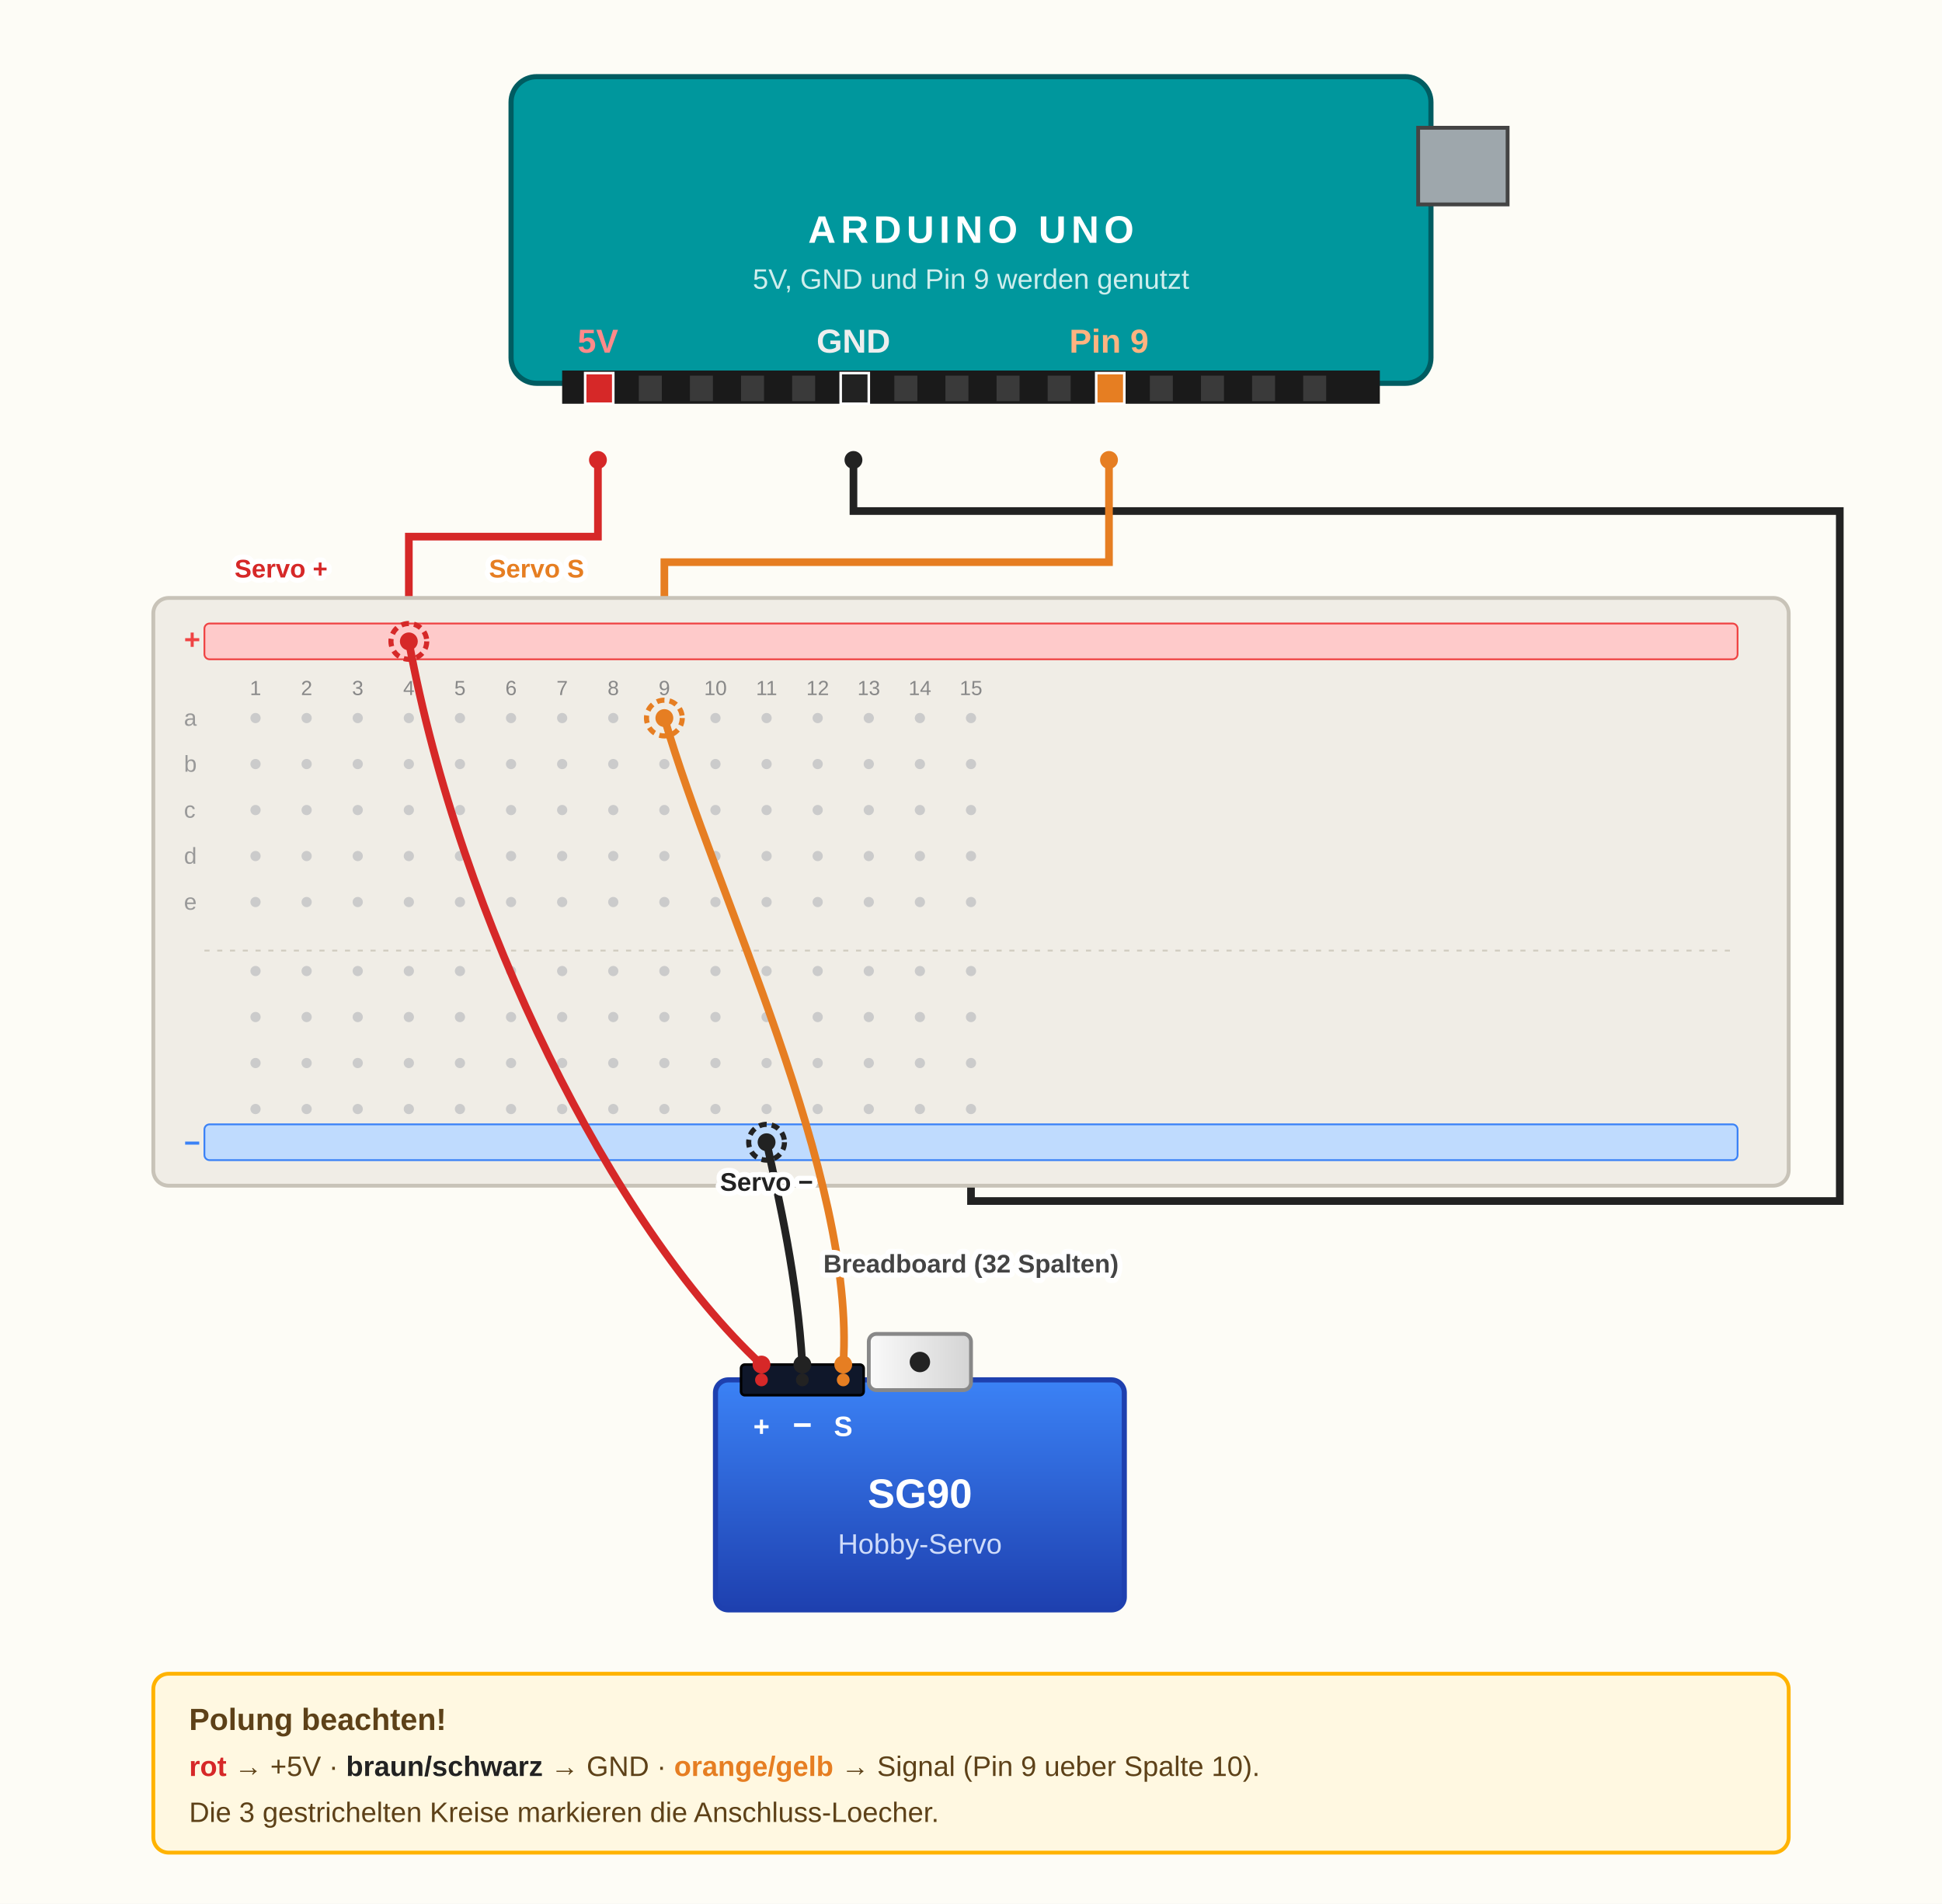
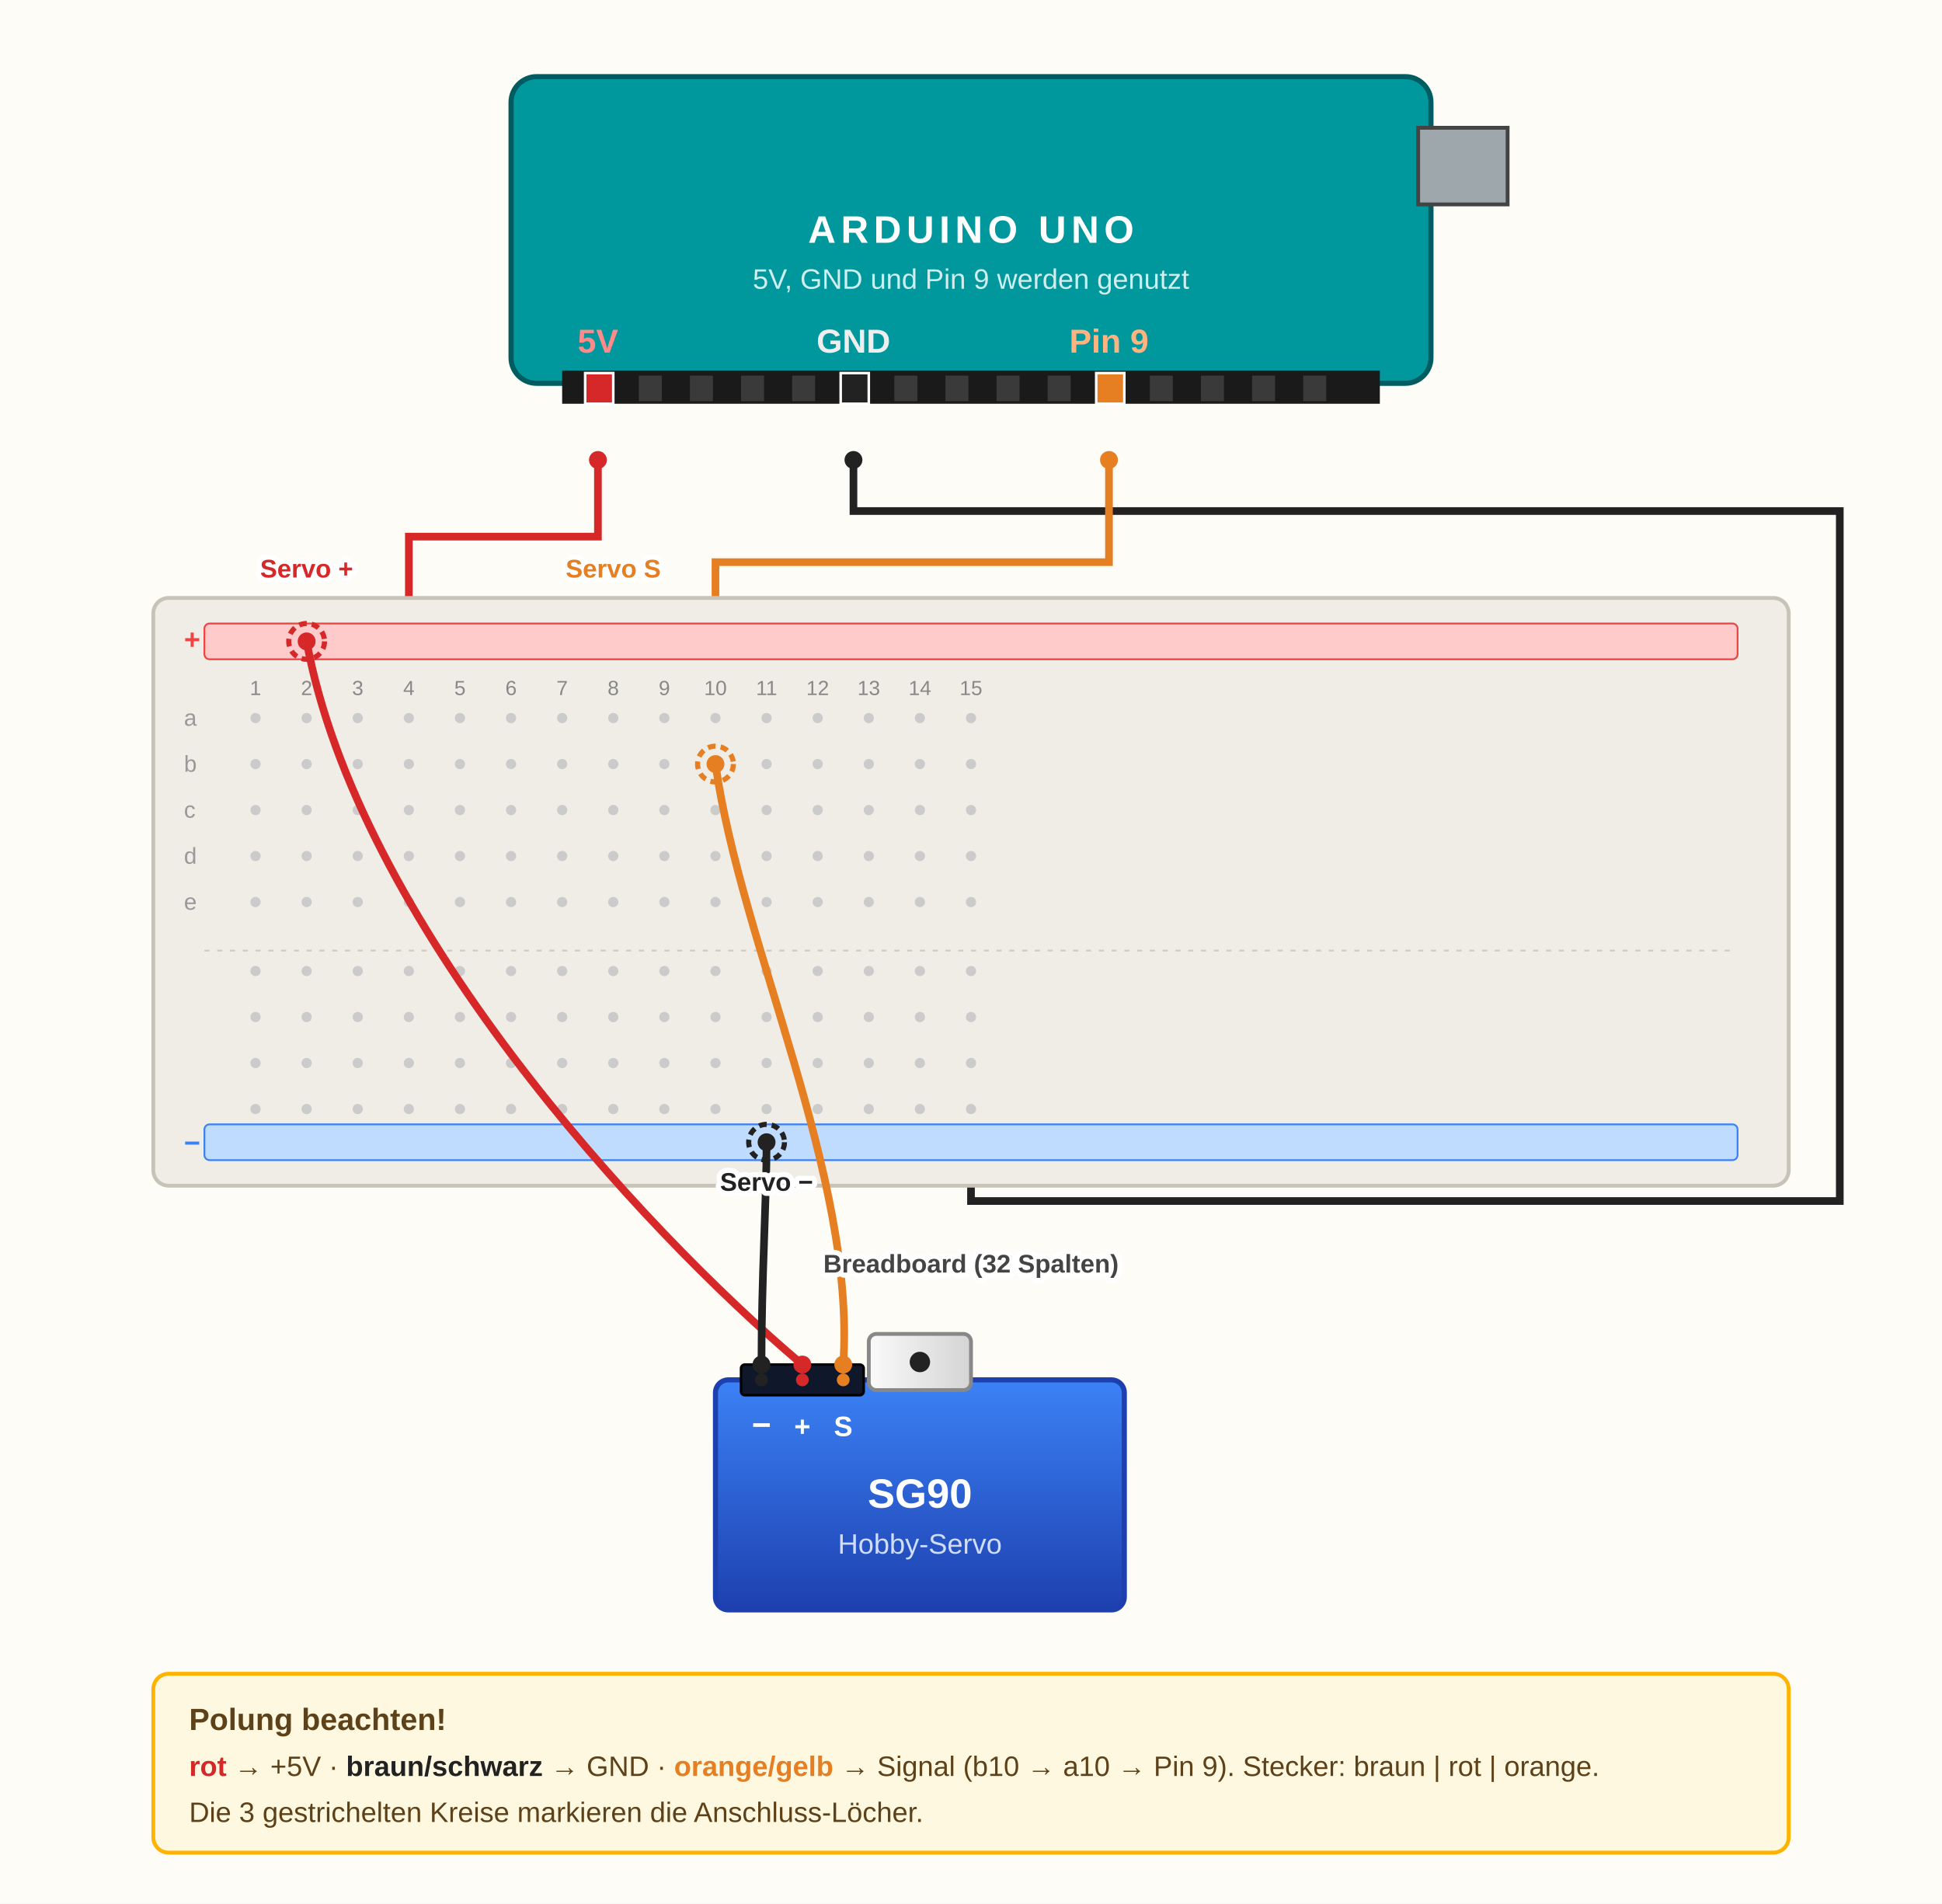
<svg xmlns="http://www.w3.org/2000/svg" viewBox="0 0 760 745" width="100%" style="max-width: 760px; height: auto; font-family: 'Helvetica Neue', Arial, sans-serif;">
  <defs>
    <linearGradient id="servoBody" x1="0" x2="0" y1="0" y2="1">
      <stop offset="0%" stop-color="#3b82f6" />
      <stop offset="100%" stop-color="#1e40af" />
    </linearGradient>
    <linearGradient id="servoArm" x1="0" x2="1" y1="0" y2="0">
      <stop offset="0%" stop-color="#fafafa" />
      <stop offset="100%" stop-color="#d4d4d4" />
    </linearGradient>
  </defs>
  <rect width="760" height="745" fill="#fdfcf6" />
  <g id="arduino" transform="translate(200, 30)">
    <rect x="0" y="0" width="360" height="120" rx="10" fill="#00979d" stroke="#005c61" stroke-width="2" />
    <rect x="355" y="20" width="35" height="30" fill="#9ea7ac" stroke="#444" stroke-width="1.5" />
    <text x="180" y="65" text-anchor="middle" fill="#fff" font-weight="bold" font-size="15" letter-spacing="2">ARDUINO UNO</text>
    <text x="180" y="83" text-anchor="middle" fill="#cfeeed" font-size="11">5V, GND und Pin 9 werden genutzt</text>
    <text x="34" y="108" text-anchor="middle" font-size="13" font-weight="bold" fill="#ff8a8a">5V</text>
    <text x="134" y="108" text-anchor="middle" font-size="13" font-weight="bold" fill="#eeeeee">GND</text>
    <text x="234" y="108" text-anchor="middle" font-size="13" font-weight="bold" fill="#ffb380">Pin 9</text>
    <rect x="20" y="115" width="320" height="13" fill="#1a1a1a" />
    <g fill="#3a3a3a">
      <rect x="30" y="117" width="9" height="10" />
      <rect x="50" y="117" width="9" height="10" />
      <rect x="70" y="117" width="9" height="10" />
      <rect x="90" y="117" width="9" height="10" />
      <rect x="110" y="117" width="9" height="10" />
      <rect x="130" y="117" width="9" height="10" />
      <rect x="150" y="117" width="9" height="10" />
      <rect x="170" y="117" width="9" height="10" />
      <rect x="190" y="117" width="9" height="10" />
      <rect x="210" y="117" width="9" height="10" />
      <rect x="230" y="117" width="9" height="10" />
      <rect x="250" y="117" width="9" height="10" />
      <rect x="270" y="117" width="9" height="10" />
      <rect x="290" y="117" width="9" height="10" />
      <rect x="310" y="117" width="9" height="10" />
    </g>
    <rect x="29" y="116" width="11" height="12" fill="#d62828" stroke="#fff" stroke-width="1" />
    <rect x="129" y="116" width="11" height="12" fill="#222" stroke="#fff" stroke-width="1" />
    <rect x="229" y="116" width="11" height="12" fill="#E67E22" stroke="#fff" stroke-width="1" />
  </g>
  <path d="M 234 180 L 234 210 L 160 210 L 160 244" stroke="#d62828" stroke-width="3" fill="none" stroke-linecap="round" />
  <circle cx="234" cy="180" r="3.5" fill="#d62828" />
  <circle cx="160" cy="244" r="3.5" fill="#d62828" />
  <path d="M 334 180 L 334 200 L 720 200 L 720 470 L 380 470 L 380 444" stroke="#222" stroke-width="3" fill="none" stroke-linecap="round" />
  <circle cx="334" cy="180" r="3.5" fill="#222" />
  <circle cx="380" cy="444" r="6" fill="#222" stroke="#fff" stroke-width="1.5" />
-   <path d="M 434 180 L 434 220 L 260 220 L 260 281" stroke="#E67E22" stroke-width="3" fill="none" stroke-linecap="round" />
+   <path d="M 434 180 L 434 220 L 280 220 L 280 281" stroke="#E67E22" stroke-width="3" fill="none" stroke-linecap="round" />
  <circle cx="434" cy="180" r="3.5" fill="#E67E22" />
-   <circle cx="260" cy="281" r="3.5" fill="#E67E22" />
+   <circle cx="280" cy="281" r="3.5" fill="#E67E22" />
  <g id="breadboard" transform="translate(60, 234)">
    <rect x="0" y="0" width="640" height="230" rx="6" fill="#f0ede6" stroke="#c8c3b8" stroke-width="1.5" />
    <rect x="20" y="10" width="600" height="14" rx="2" fill="#FECACA" stroke="#EF4444" stroke-width="0.7" />
    <text x="12" y="20" font-size="11" font-weight="bold" fill="#EF4444">+</text>
    <rect x="20" y="206" width="600" height="14" rx="2" fill="#BFDBFE" stroke="#3B82F6" stroke-width="0.7" />
    <text x="12" y="217" font-size="11" font-weight="bold" fill="#3B82F6">−</text>
    <g font-size="8" fill="#888" text-anchor="middle">
      <text x="40" y="38">1</text>
      <text x="60" y="38">2</text>
      <text x="80" y="38">3</text>
      <text x="100" y="38">4</text>
      <text x="120" y="38">5</text>
      <text x="140" y="38">6</text>
      <text x="160" y="38">7</text>
      <text x="180" y="38">8</text>
      <text x="200" y="38">9</text>
      <text x="220" y="38">10</text>
      <text x="240" y="38">11</text>
      <text x="260" y="38">12</text>
      <text x="280" y="38">13</text>
      <text x="300" y="38">14</text>
      <text x="320" y="38">15</text>
    </g>
    <g font-size="9" fill="#999">
      <text x="12" y="50">a</text>
      <text x="12" y="68">b</text>
      <text x="12" y="86">c</text>
      <text x="12" y="104">d</text>
      <text x="12" y="122">e</text>
    </g>
    <g fill="#cbcbcb">
      <circle cx="40" cy="47" r="2" />
      <circle cx="60" cy="47" r="2" />
      <circle cx="80" cy="47" r="2" />
      <circle cx="100" cy="47" r="2" />
      <circle cx="120" cy="47" r="2" />
      <circle cx="140" cy="47" r="2" />
      <circle cx="160" cy="47" r="2" />
      <circle cx="180" cy="47" r="2" />
      <circle cx="200" cy="47" r="2" />
      <circle cx="220" cy="47" r="2" />
      <circle cx="240" cy="47" r="2" />
      <circle cx="260" cy="47" r="2" />
      <circle cx="280" cy="47" r="2" />
      <circle cx="300" cy="47" r="2" />
      <circle cx="320" cy="47" r="2" />
      <circle cx="40" cy="65" r="2" />
      <circle cx="60" cy="65" r="2" />
      <circle cx="80" cy="65" r="2" />
      <circle cx="100" cy="65" r="2" />
      <circle cx="120" cy="65" r="2" />
      <circle cx="140" cy="65" r="2" />
      <circle cx="160" cy="65" r="2" />
      <circle cx="180" cy="65" r="2" />
      <circle cx="200" cy="65" r="2" />
      <circle cx="220" cy="65" r="2" />
      <circle cx="240" cy="65" r="2" />
      <circle cx="260" cy="65" r="2" />
      <circle cx="280" cy="65" r="2" />
      <circle cx="300" cy="65" r="2" />
      <circle cx="320" cy="65" r="2" />
      <circle cx="40" cy="83" r="2" />
      <circle cx="60" cy="83" r="2" />
      <circle cx="80" cy="83" r="2" />
      <circle cx="100" cy="83" r="2" />
      <circle cx="120" cy="83" r="2" />
      <circle cx="140" cy="83" r="2" />
      <circle cx="160" cy="83" r="2" />
      <circle cx="180" cy="83" r="2" />
      <circle cx="200" cy="83" r="2" />
      <circle cx="220" cy="83" r="2" />
      <circle cx="240" cy="83" r="2" />
      <circle cx="260" cy="83" r="2" />
      <circle cx="280" cy="83" r="2" />
      <circle cx="300" cy="83" r="2" />
      <circle cx="320" cy="83" r="2" />
      <circle cx="40" cy="101" r="2" />
      <circle cx="60" cy="101" r="2" />
      <circle cx="80" cy="101" r="2" />
      <circle cx="100" cy="101" r="2" />
      <circle cx="120" cy="101" r="2" />
      <circle cx="140" cy="101" r="2" />
      <circle cx="160" cy="101" r="2" />
      <circle cx="180" cy="101" r="2" />
      <circle cx="200" cy="101" r="2" />
      <circle cx="220" cy="101" r="2" />
      <circle cx="240" cy="101" r="2" />
      <circle cx="260" cy="101" r="2" />
      <circle cx="280" cy="101" r="2" />
      <circle cx="300" cy="101" r="2" />
      <circle cx="320" cy="101" r="2" />
      <circle cx="40" cy="119" r="2" />
      <circle cx="60" cy="119" r="2" />
      <circle cx="80" cy="119" r="2" />
      <circle cx="100" cy="119" r="2" />
      <circle cx="120" cy="119" r="2" />
      <circle cx="140" cy="119" r="2" />
      <circle cx="160" cy="119" r="2" />
      <circle cx="180" cy="119" r="2" />
      <circle cx="200" cy="119" r="2" />
      <circle cx="220" cy="119" r="2" />
      <circle cx="240" cy="119" r="2" />
      <circle cx="260" cy="119" r="2" />
      <circle cx="280" cy="119" r="2" />
      <circle cx="300" cy="119" r="2" />
      <circle cx="320" cy="119" r="2" />
    </g>
    <line x1="20" y1="138" x2="620" y2="138" stroke="#d0ccc0" stroke-width="0.7" stroke-dasharray="2 3" />
    <g fill="#cbcbcb">
      <circle cx="40" cy="146" r="2" />
      <circle cx="60" cy="146" r="2" />
      <circle cx="80" cy="146" r="2" />
      <circle cx="100" cy="146" r="2" />
      <circle cx="120" cy="146" r="2" />
      <circle cx="140" cy="146" r="2" />
      <circle cx="160" cy="146" r="2" />
      <circle cx="180" cy="146" r="2" />
      <circle cx="200" cy="146" r="2" />
      <circle cx="220" cy="146" r="2" />
      <circle cx="240" cy="146" r="2" />
      <circle cx="260" cy="146" r="2" />
      <circle cx="280" cy="146" r="2" />
      <circle cx="300" cy="146" r="2" />
      <circle cx="320" cy="146" r="2" />
      <circle cx="40" cy="164" r="2" />
      <circle cx="60" cy="164" r="2" />
      <circle cx="80" cy="164" r="2" />
      <circle cx="100" cy="164" r="2" />
      <circle cx="120" cy="164" r="2" />
      <circle cx="140" cy="164" r="2" />
      <circle cx="160" cy="164" r="2" />
      <circle cx="180" cy="164" r="2" />
      <circle cx="200" cy="164" r="2" />
      <circle cx="220" cy="164" r="2" />
      <circle cx="240" cy="164" r="2" />
      <circle cx="260" cy="164" r="2" />
      <circle cx="280" cy="164" r="2" />
      <circle cx="300" cy="164" r="2" />
      <circle cx="320" cy="164" r="2" />
      <circle cx="40" cy="182" r="2" />
      <circle cx="60" cy="182" r="2" />
      <circle cx="80" cy="182" r="2" />
      <circle cx="100" cy="182" r="2" />
      <circle cx="120" cy="182" r="2" />
      <circle cx="140" cy="182" r="2" />
      <circle cx="160" cy="182" r="2" />
      <circle cx="180" cy="182" r="2" />
      <circle cx="200" cy="182" r="2" />
      <circle cx="220" cy="182" r="2" />
      <circle cx="240" cy="182" r="2" />
      <circle cx="260" cy="182" r="2" />
      <circle cx="280" cy="182" r="2" />
      <circle cx="300" cy="182" r="2" />
      <circle cx="320" cy="182" r="2" />
      <circle cx="40" cy="200" r="2" />
      <circle cx="60" cy="200" r="2" />
      <circle cx="80" cy="200" r="2" />
      <circle cx="100" cy="200" r="2" />
      <circle cx="120" cy="200" r="2" />
      <circle cx="140" cy="200" r="2" />
      <circle cx="160" cy="200" r="2" />
      <circle cx="180" cy="200" r="2" />
      <circle cx="200" cy="200" r="2" />
      <circle cx="220" cy="200" r="2" />
      <circle cx="240" cy="200" r="2" />
      <circle cx="260" cy="200" r="2" />
      <circle cx="280" cy="200" r="2" />
      <circle cx="300" cy="200" r="2" />
      <circle cx="320" cy="200" r="2" />
    </g>
-     <circle cx="100" cy="17" r="7" fill="none" stroke="#d62828" stroke-width="2" stroke-dasharray="3 2" />
-     <text x="50" y="-8" text-anchor="middle" font-size="10" font-weight="bold" fill="#d62828" stroke="white" stroke-width="4" stroke-linejoin="round" paint-order="stroke fill">Servo +</text>
+     <circle cx="60" cy="17" r="7" fill="none" stroke="#d62828" stroke-width="2" stroke-dasharray="3 2" />
+     <text x="60" y="-8" text-anchor="middle" font-size="10" font-weight="bold" fill="#d62828" stroke="white" stroke-width="4" stroke-linejoin="round" paint-order="stroke fill">Servo +</text>
    <circle cx="240" cy="213" r="7" fill="none" stroke="#222" stroke-width="2" stroke-dasharray="3 2" />
-     <circle cx="200" cy="47" r="7" fill="none" stroke="#E67E22" stroke-width="2" stroke-dasharray="3 2" />
-     <text x="150" y="-8" text-anchor="middle" font-size="10" font-weight="bold" fill="#E67E22" stroke="white" stroke-width="4" stroke-linejoin="round" paint-order="stroke fill">Servo S</text>
+     <circle cx="220" cy="65" r="7" fill="none" stroke="#E67E22" stroke-width="2" stroke-dasharray="3 2" />
+     <text x="180" y="-8" text-anchor="middle" font-size="10" font-weight="bold" fill="#E67E22" stroke="white" stroke-width="4" stroke-linejoin="round" paint-order="stroke fill">Servo S</text>
  </g>
  <g id="servo" transform="translate(280, 540)">
    <rect x="0" y="0" width="160" height="90" rx="5" fill="url(#servoBody)" stroke="#1e40af" stroke-width="2" />
    <text x="80" y="50" text-anchor="middle" font-size="16" font-weight="bold" fill="#fff">SG90</text>
    <text x="80" y="68" text-anchor="middle" font-size="11" fill="#cfdcfa">Hobby-Servo</text>
    <rect x="60" y="-18" width="40" height="22" rx="3" fill="url(#servoArm)" stroke="#888" stroke-width="1.5" />
    <circle cx="80" cy="-7" r="4" fill="#222" />
    <rect x="10" y="-6" width="48" height="12" rx="1.5" fill="#0f172a" stroke="#000" stroke-width="1" />
-     <circle cx="18" cy="0" r="2.5" fill="#d62828" />
-     <circle cx="34" cy="0" r="2.5" fill="#222" />
+     <circle cx="18" cy="0" r="2.5" fill="#222" />
+     <circle cx="34" cy="0" r="2.5" fill="#d62828" />
    <circle cx="50" cy="0" r="2.5" fill="#E67E22" />
-     <text x="18" y="22" text-anchor="middle" font-size="11" font-weight="bold" fill="#fff">+</text>
-     <text x="34" y="22" text-anchor="middle" font-size="13" font-weight="bold" fill="#fff">−</text>
+     <text x="18" y="22" text-anchor="middle" font-size="13" font-weight="bold" fill="#fff">−</text>
+     <text x="34" y="22" text-anchor="middle" font-size="11" font-weight="bold" fill="#fff">+</text>
    <text x="50" y="22" text-anchor="middle" font-size="11" font-weight="bold" fill="#fff">S</text>
  </g>
-   <path d="M 298 534 C 240 480, 180 360, 160 251" stroke="#d62828" stroke-width="3" fill="none" stroke-linecap="round" />
-   <circle cx="298" cy="534" r="3.5" fill="#d62828" />
-   <circle cx="160" cy="251" r="3.5" fill="#d62828" />
-   <path d="M 314 534 C 312 500, 305 470, 300 447" stroke="#222" stroke-width="3" fill="none" stroke-linecap="round" />
-   <circle cx="314" cy="534" r="3.5" fill="#222" />
+   <path d="M 314 534 C 250 480, 140 360, 120 251" stroke="#d62828" stroke-width="3" fill="none" stroke-linecap="round" />
+   <circle cx="314" cy="534" r="3.5" fill="#d62828" />
+   <circle cx="120" cy="251" r="3.5" fill="#d62828" />
+   <path d="M 298 534 C 298 500, 300 470, 300 447" stroke="#222" stroke-width="3" fill="none" stroke-linecap="round" />
+   <circle cx="298" cy="534" r="3.5" fill="#222" />
  <circle cx="300" cy="447" r="3.5" fill="#222" />
-   <path d="M 330 534 C 335 460, 280 350, 260 281" stroke="#E67E22" stroke-width="3" fill="none" stroke-linecap="round" />
+   <path d="M 330 534 C 335 460, 290 370, 280 299" stroke="#E67E22" stroke-width="3" fill="none" stroke-linecap="round" />
  <circle cx="330" cy="534" r="3.5" fill="#E67E22" />
-   <circle cx="260" cy="281" r="3.5" fill="#E67E22" />
+   <circle cx="280" cy="299" r="3.5" fill="#E67E22" />
  <text x="300" y="466" text-anchor="middle" font-size="10" font-weight="bold" fill="#222" stroke="white" stroke-width="4" stroke-linejoin="round" paint-order="stroke fill">Servo −</text>
  <text x="380" y="498" text-anchor="middle" font-size="10" font-weight="bold" fill="#444" stroke="white" stroke-width="4" stroke-linejoin="round" paint-order="stroke fill">Breadboard (32 Spalten)</text>
  <g transform="translate(60, 655)">
    <rect x="0" y="0" width="640" height="70" rx="6" fill="#fff8e1" stroke="#ffb300" stroke-width="1.5" />
    <text x="14" y="22" font-size="12" font-weight="bold" fill="#5d4118">Polung beachten!</text>
    <text x="14" y="40" font-size="11" fill="#5d4118">
-       <tspan font-weight="bold" fill="#d62828">rot</tspan> → +5V · <tspan font-weight="bold" fill="#222">braun/schwarz</tspan> → GND · <tspan font-weight="bold" fill="#E67E22">orange/gelb</tspan> → Signal (Pin 9 ueber Spalte 10).</text>
-     <text x="14" y="58" font-size="11" fill="#5d4118">Die 3 gestrichelten Kreise markieren die Anschluss-Loecher.</text>
+       <tspan font-weight="bold" fill="#d62828">rot</tspan> → +5V · <tspan font-weight="bold" fill="#222">braun/schwarz</tspan> → GND · <tspan font-weight="bold" fill="#E67E22">orange/gelb</tspan> → Signal (b10 → a10 → Pin 9). Stecker: braun | rot | orange.</text>
+     <text x="14" y="58" font-size="11" fill="#5d4118">Die 3 gestrichelten Kreise markieren die Anschluss-Löcher.</text>
  </g>
</svg>
